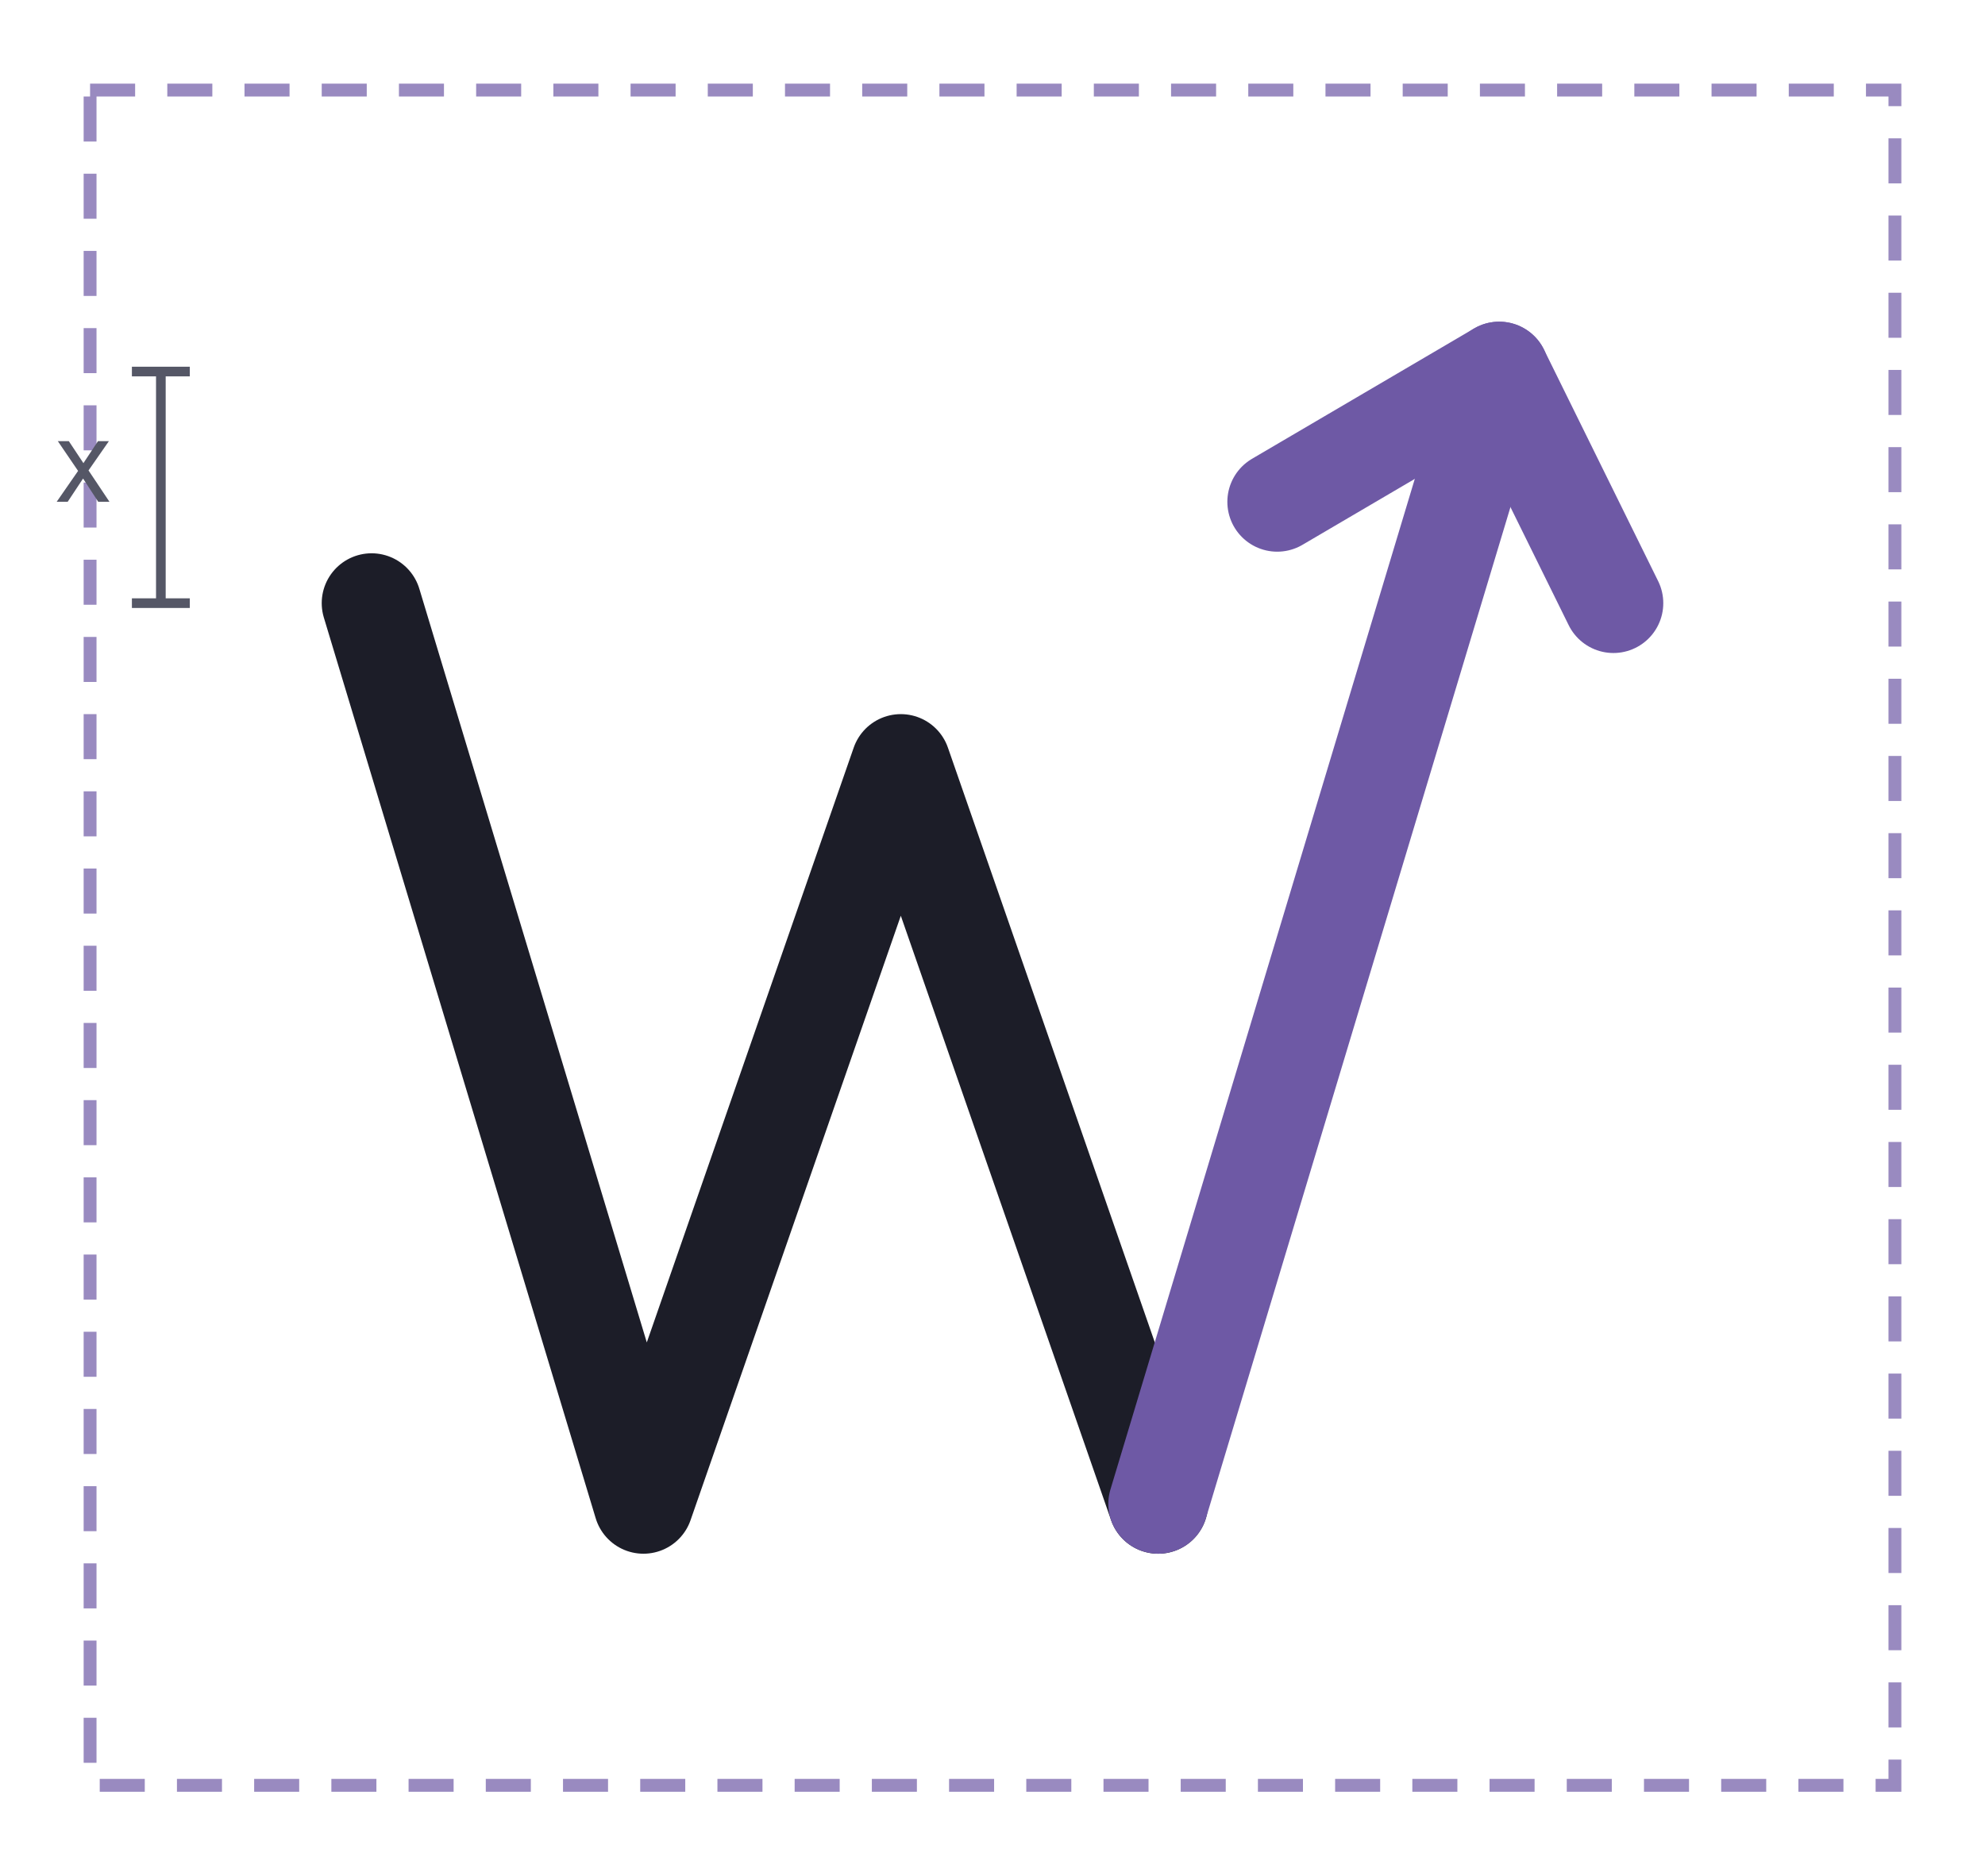
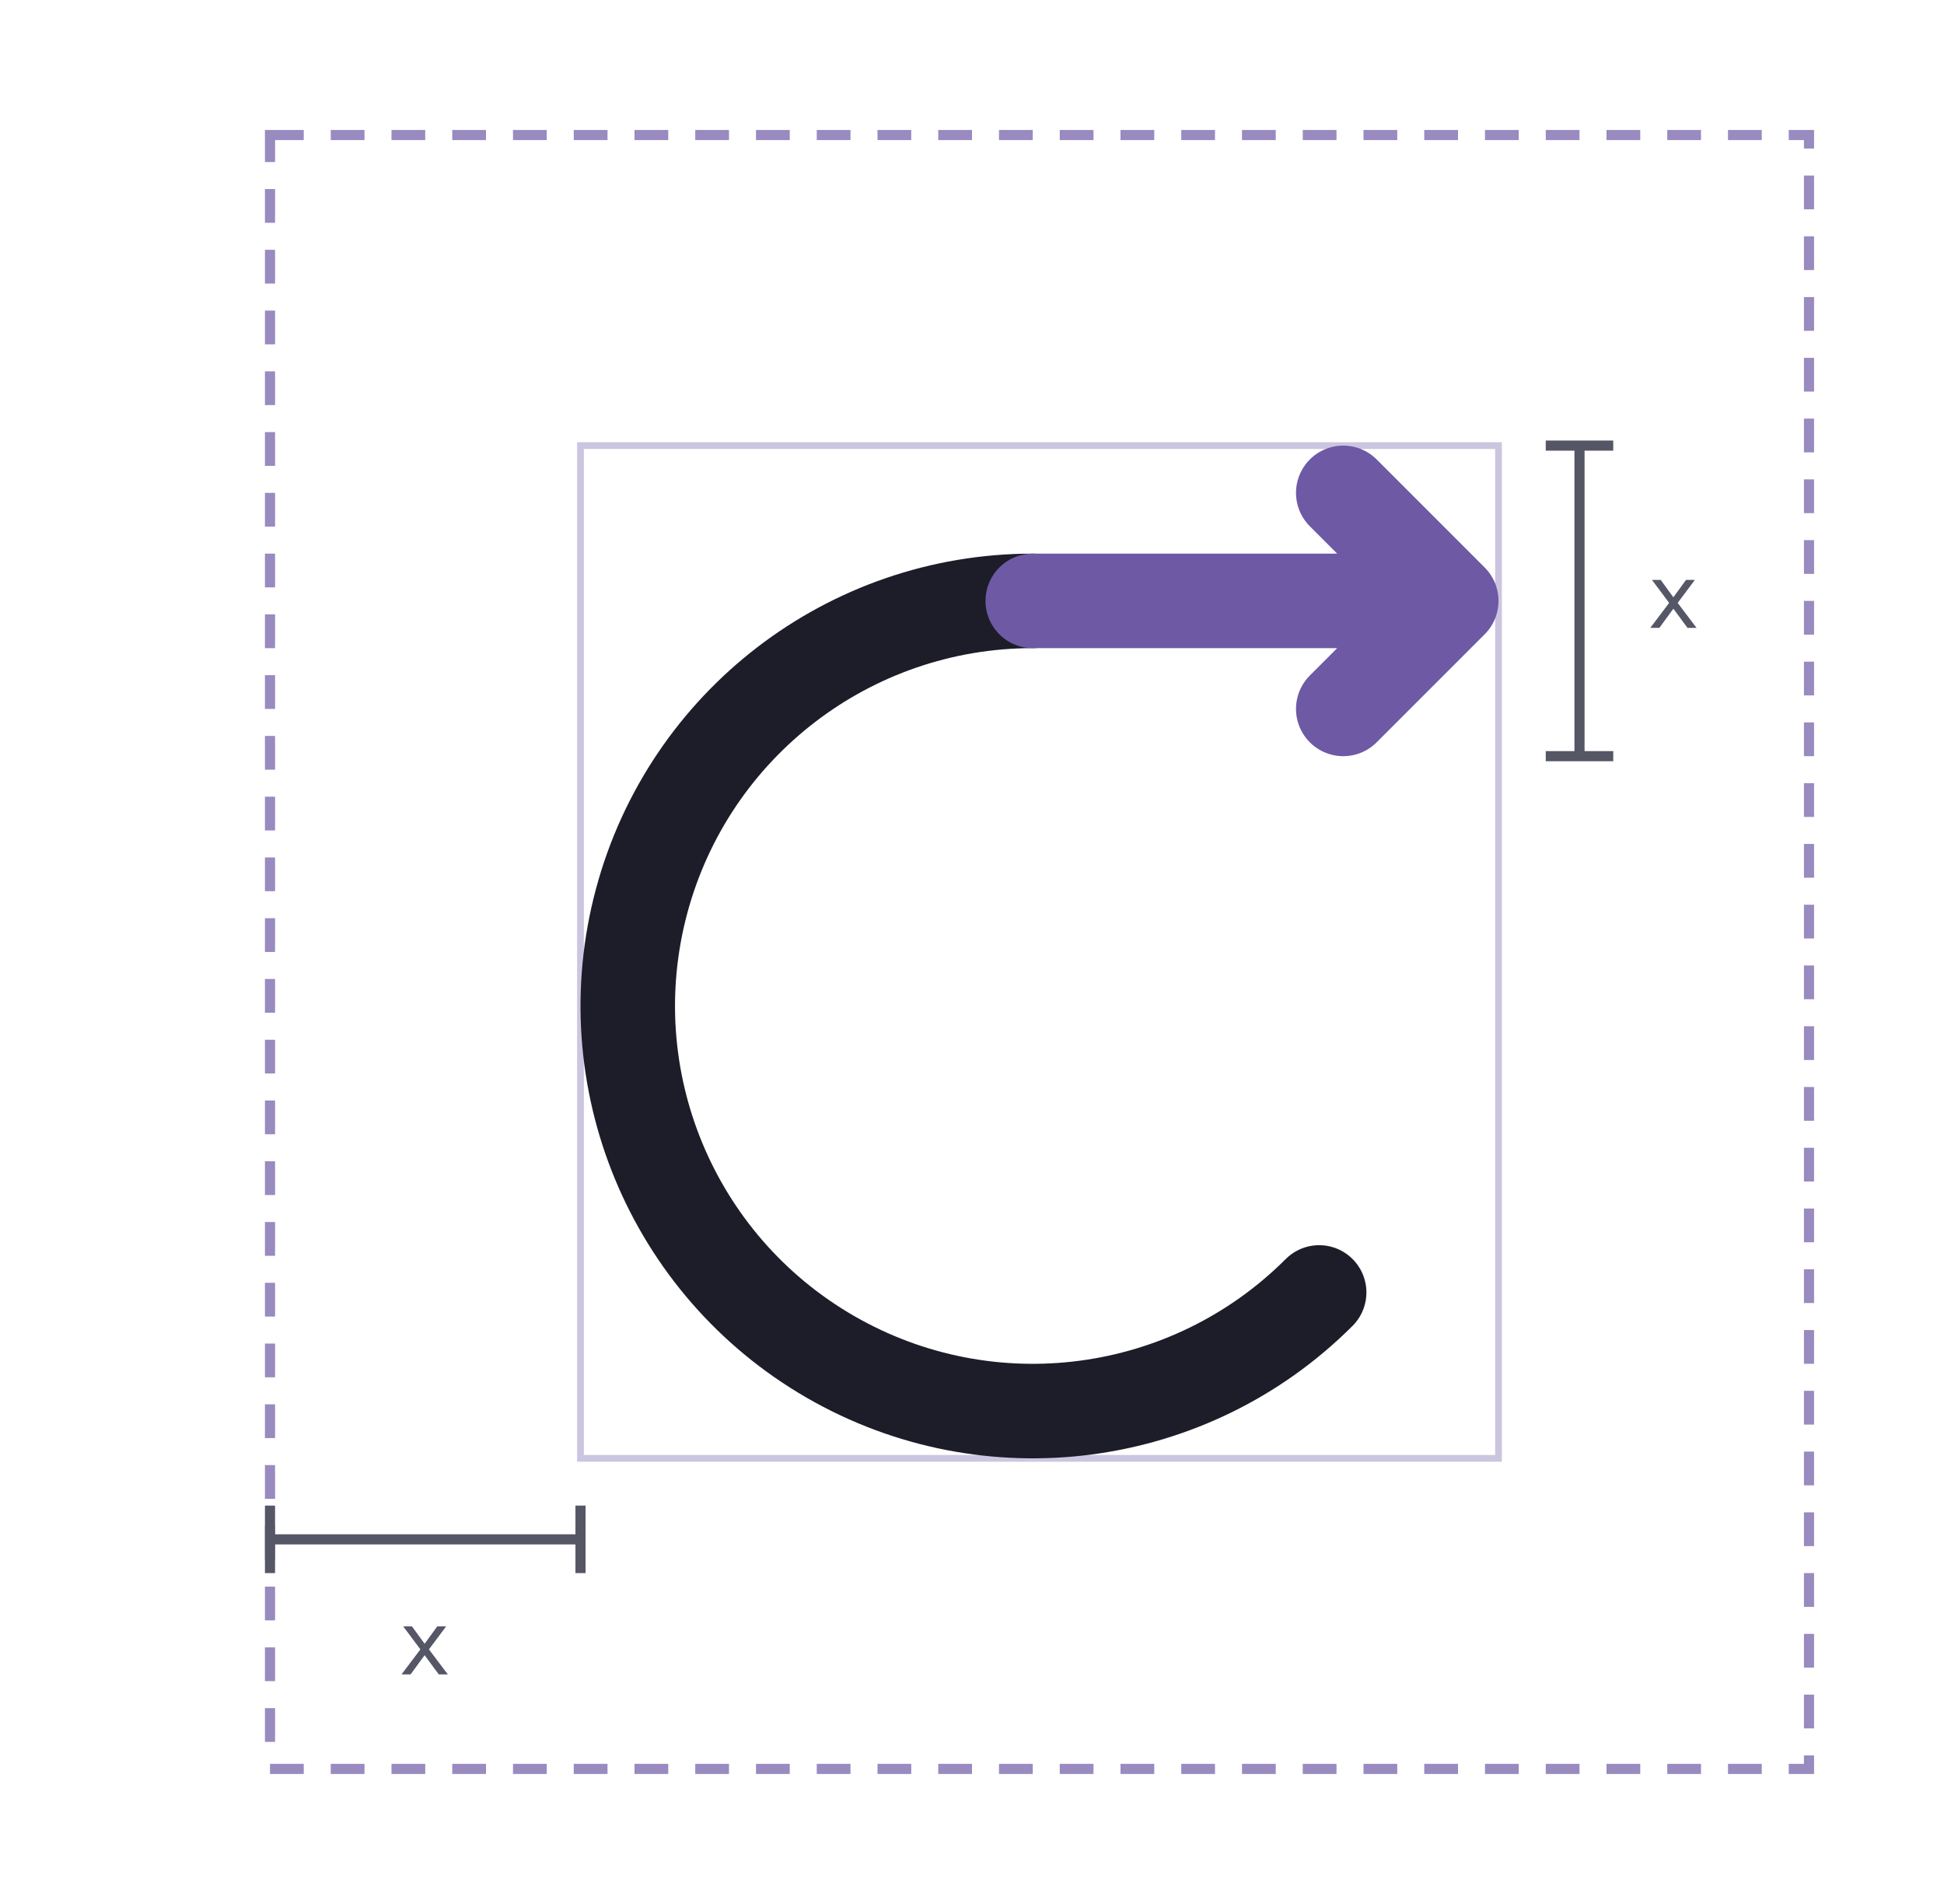
- <svg xmlns="http://www.w3.org/2000/svg" viewBox="-200 -200 1234 1166" width="1234" height="1166" role="img" aria-label="Citadel Workspace clear space">
-   <rect x="-144" y="-144" width="1122" height="1054" fill="none" stroke="#6E59A5" stroke-width="8" stroke-dasharray="28 20" opacity="0.7" />
-   <g fill="none" stroke-width="62" stroke-linecap="round" stroke-linejoin="round">
-     <path d="M31 175L200 735L360 275L520 735" stroke="#1C1D28" />
-     <path d="M520 735L732 31" stroke="#6E59A5" />
-     <path d="M594 112L732 31L803 175" stroke="#6E59A5" />
+ <svg xmlns="http://www.w3.org/2000/svg" viewBox="-53 -49 288 282" width="288" height="282" role="img" aria-label="Clear space">
+   <rect x="-13" y="-29" width="228" height="242" fill="none" stroke="#6E59A5" stroke-width="1.5" stroke-dasharray="5 4" opacity="0.7" />
+   <rect x="33" y="17" width="136" height="150" fill="none" stroke="#6E59A5" stroke-width="1" opacity="0.35" />
+   <path d="M142.43 142.43A60 60 0 1 1 100 40" fill="none" stroke="#1C1D28" stroke-width="14" stroke-linecap="round" stroke-linejoin="round" />
+   <path d="M100 40H162M146 24L162 40L146 56" fill="none" stroke="#6E59A5" stroke-width="14" stroke-linecap="round" stroke-linejoin="round" />
+   <g stroke="#555766" stroke-width="1.5">
+     <path d="M181 17V63M176 17H186M176 63H186" />
+     <path d="M-13 179H33M-13 174V184M33 174V184" />
  </g>
-   <g stroke="#555766" stroke-width="6">
-     <path d="M-100 31L-100 175" />
-     <path d="M-118 31L-82 31" />
-     <path d="M-118 175L-82 175" />
+   <g font-family="ui-monospace,Menlo,monospace" font-size="13" fill="#555766">
+     <text x="191" y="44">x</text>
+     <text x="6" y="199">x</text>
  </g>
-   <text x="-130" y="112" font-family="Helvetica Neue,Helvetica,Arial,sans-serif" font-size="72" fill="#555766" text-anchor="end">x</text>
</svg>
